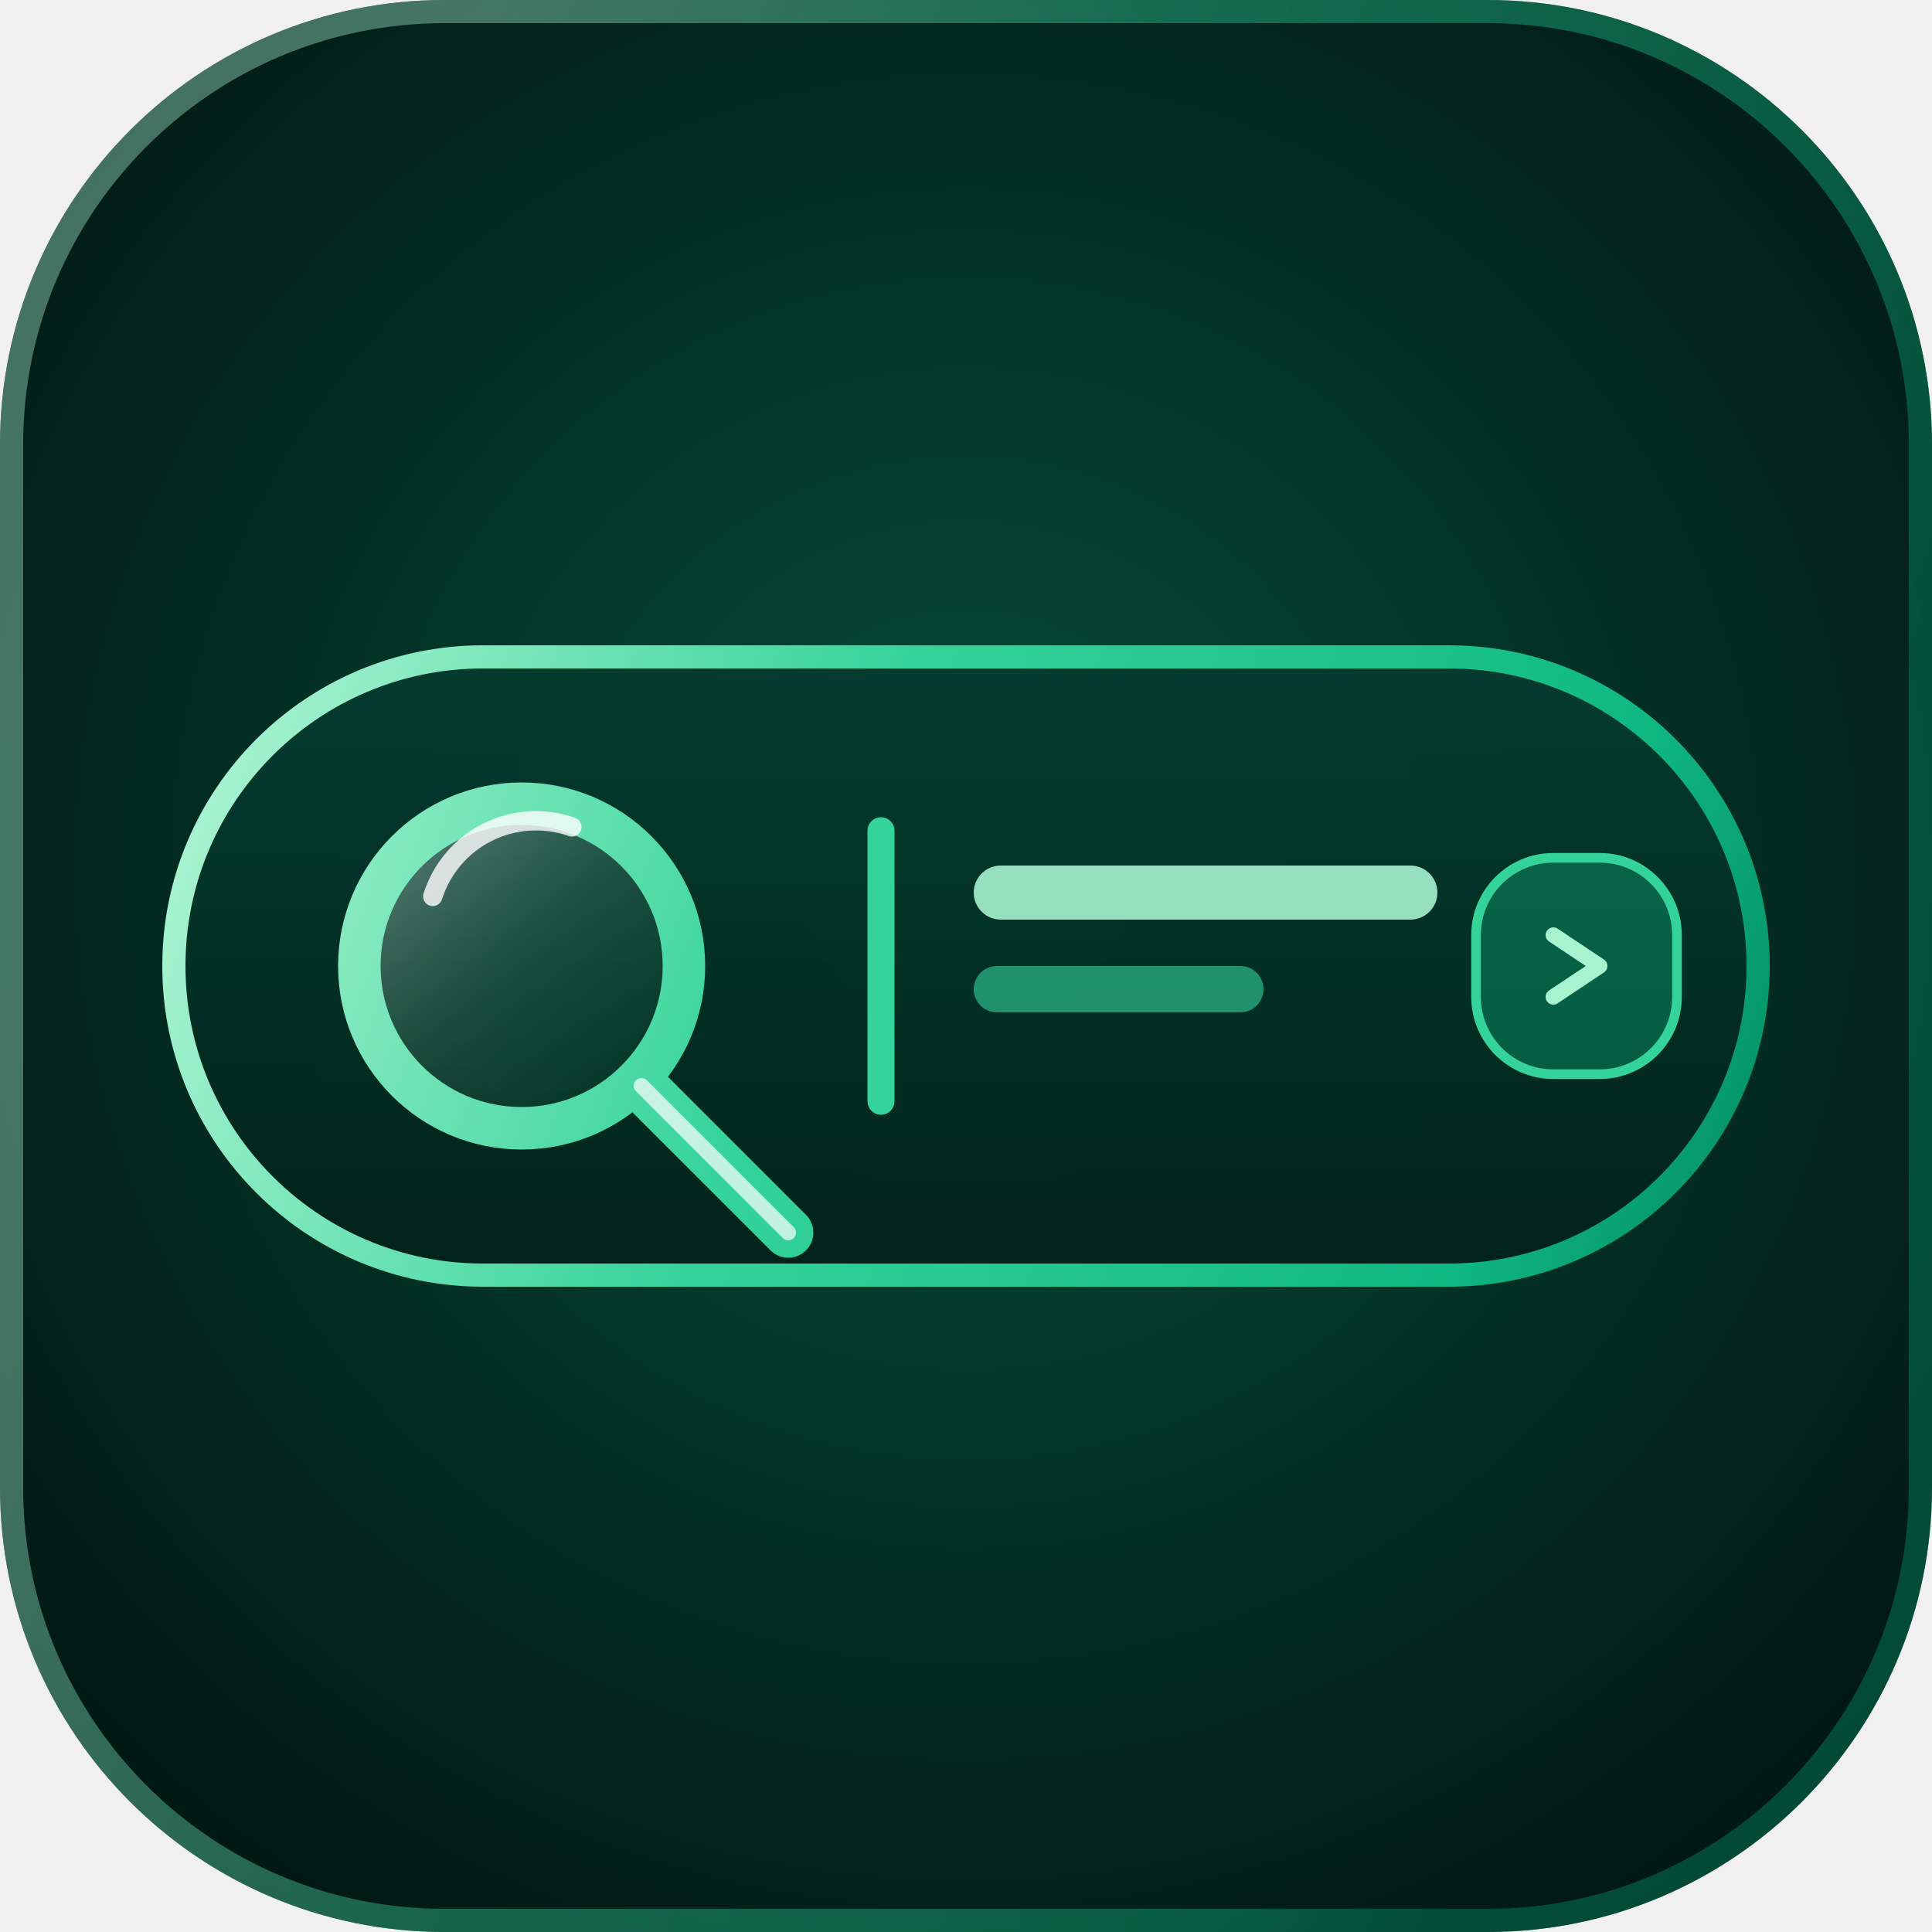
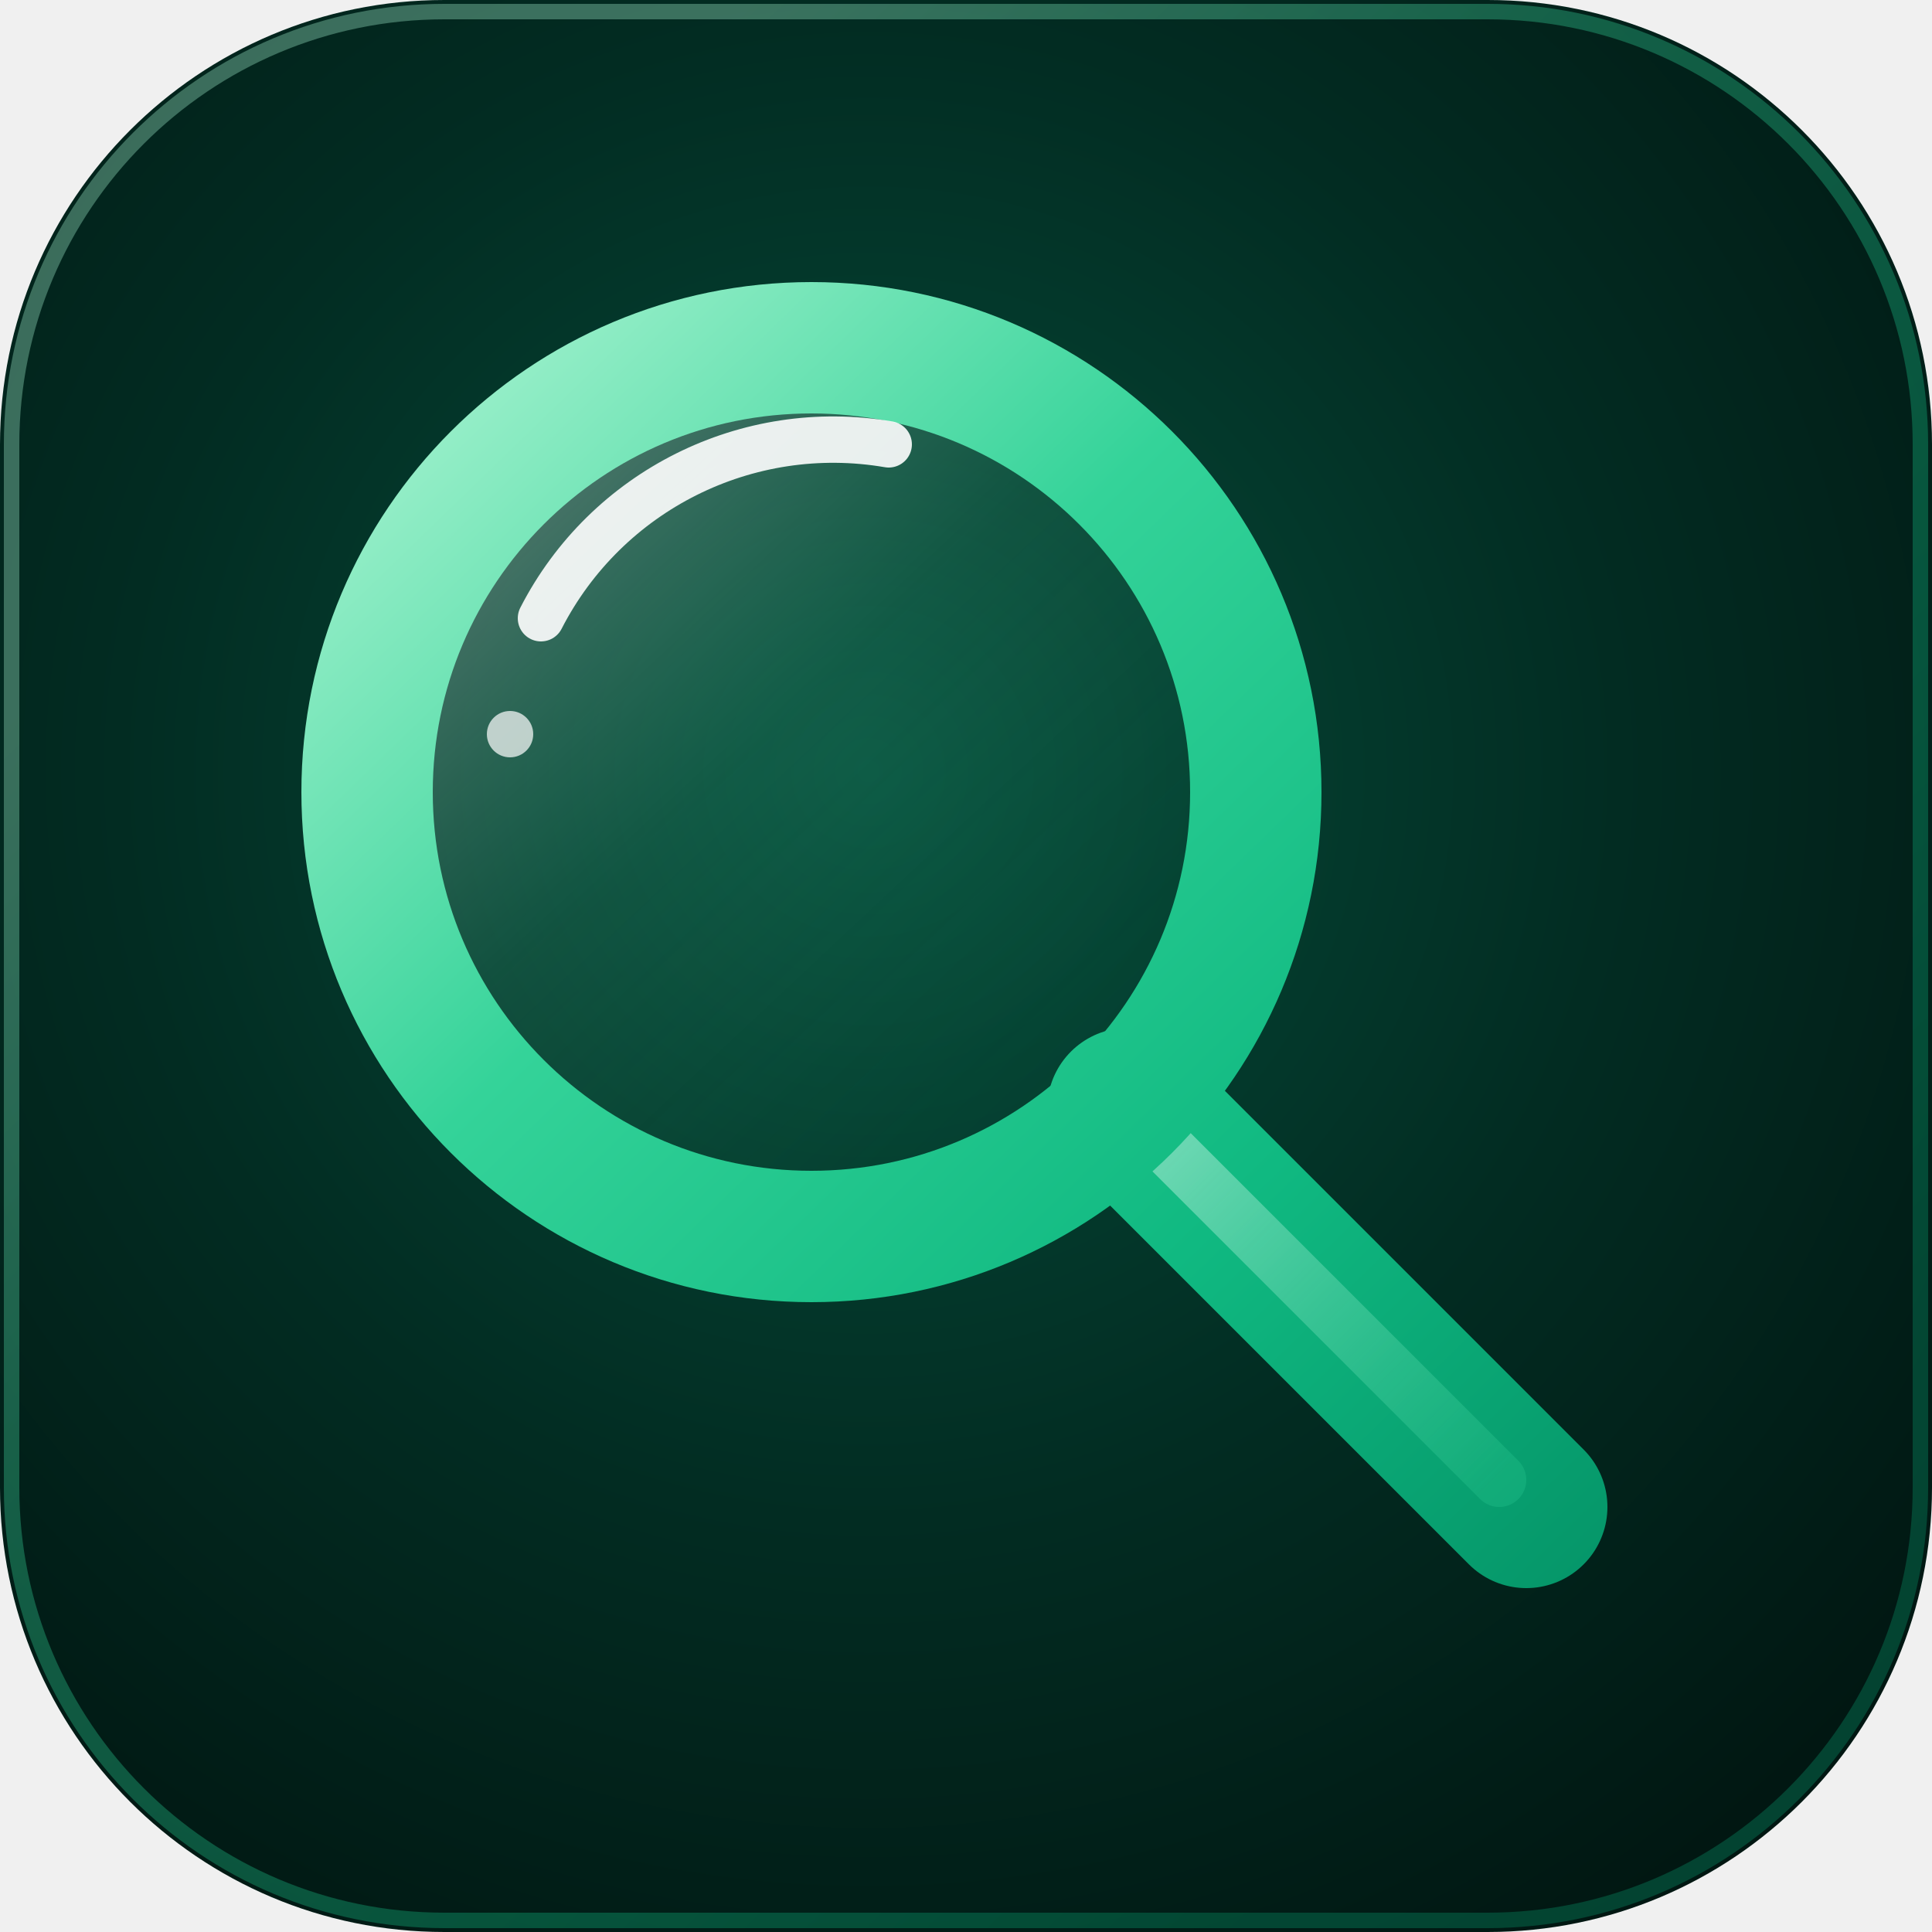
<svg xmlns="http://www.w3.org/2000/svg" width="500" height="500" viewBox="0 0 500 500" fill="none">
  <defs>
-     <radialGradient id="sfFavBg" cx="50%" cy="45%" r="65%">
+     <radialGradient id="sfFavMagBg" cx="45%" cy="40%" r="70%">
      <stop offset="0%" stop-color="#064e3b" />
-       <stop offset="60%" stop-color="#022c22" />
+       <stop offset="55%" stop-color="#022c22" />
      <stop offset="100%" stop-color="#011712" />
    </radialGradient>
-     <linearGradient id="sfFavMint" x1="60" y1="180" x2="440" y2="320" gradientUnits="userSpaceOnUse">
+     <linearGradient id="sfFavMagGrad" x1="100" y1="90" x2="410" y2="410" gradientUnits="userSpaceOnUse">
      <stop offset="0%" stop-color="#a7f3d0" />
-       <stop offset="40%" stop-color="#34d399" />
-       <stop offset="85%" stop-color="#10b981" />
+       <stop offset="35%" stop-color="#34d399" />
+       <stop offset="70%" stop-color="#10b981" />
      <stop offset="100%" stop-color="#059669" />
    </linearGradient>
-     <linearGradient id="sfFavBar" x1="250" y1="170" x2="250" y2="330" gradientUnits="userSpaceOnUse">
-       <stop offset="0%" stop-color="#043c2f" stop-opacity="0.95" />
-       <stop offset="100%" stop-color="#01221a" stop-opacity="0.98" />
+     <linearGradient id="sfFavMagReflection" x1="130" y1="120" x2="280" y2="280" gradientUnits="userSpaceOnUse">
+       <stop offset="0%" stop-color="#ffffff" stop-opacity="0.32" />
+       <stop offset="45%" stop-color="#6ee7b7" stop-opacity="0.12" />
+       <stop offset="100%" stop-color="#10b981" stop-opacity="0.02" />
    </linearGradient>
-     <linearGradient id="sfFavGlass" x1="105" y1="210" x2="175" y2="290" gradientUnits="userSpaceOnUse">
-       <stop offset="0%" stop-color="#ffffff" stop-opacity="0.35" />
-       <stop offset="45%" stop-color="#a7f3d0" stop-opacity="0.15" />
-       <stop offset="100%" stop-color="#10b981" stop-opacity="0.05" />
+     <linearGradient id="sfFavMagHandle" x1="260" y1="260" x2="385" y2="385" gradientUnits="userSpaceOnUse">
+       <stop offset="0%" stop-color="#ffffff" stop-opacity="0.8" />
+       <stop offset="100%" stop-color="#34d399" stop-opacity="0.3" />
    </linearGradient>
  </defs>
-   <rect width="500" height="500" rx="115" fill="url(#sfFavBg)" />
-   <rect width="494" height="494" x="3" y="3" rx="112" stroke="url(#sfFavMint)" stroke-width="6" stroke-opacity="0.4" />
+   <rect width="500" height="500" rx="115" fill="url(#sfFavMagBg)" />
+   <rect width="494" height="494" x="3" y="3" rx="112" stroke="url(#sfFavMagGrad)" stroke-width="4" stroke-opacity="0.35" />
  <g>
-     <rect x="45" y="170" width="410" height="160" rx="80" fill="url(#sfFavBar)" stroke="url(#sfFavMint)" stroke-width="6" />
-     <circle cx="135" cy="250" r="42" stroke="url(#sfFavMint)" stroke-width="11" fill="url(#sfFavGlass)" />
-     <path d="M 112 232 A 28 28 0 0 1 148 214" stroke="#ffffff" stroke-width="5" stroke-linecap="round" stroke-opacity="0.8" />
-     <line x1="166" y1="281" x2="204" y2="319" stroke="url(#sfFavMint)" stroke-width="13" stroke-linecap="round" />
-     <line x1="166" y1="281" x2="204" y2="319" stroke="#ffffff" stroke-width="4" stroke-linecap="round" stroke-opacity="0.7" />
-     <line x1="228" y1="215" x2="228" y2="285" stroke="#34d399" stroke-width="7" stroke-linecap="round" />
-     <rect x="252" y="224" width="120" height="14" rx="7" fill="#a7f3d0" fill-opacity="0.9" />
-     <rect x="252" y="250" width="75" height="12" rx="6" fill="#34d399" fill-opacity="0.6" />
-     <rect x="382" y="222" width="52" height="56" rx="20" fill="#10b981" fill-opacity="0.35" stroke="#34d399" stroke-width="2.5" />
-     <path d="M 402 242 L 414 250 L 402 258" stroke="#a7f3d0" stroke-width="4" stroke-linecap="round" stroke-linejoin="round" />
+     <circle cx="210" cy="205" r="115" fill="url(#sfFavMagReflection)" />
+     <line x1="292" y1="287" x2="395" y2="390" stroke="url(#sfFavMagGrad)" stroke-width="42" stroke-linecap="round" />
+     <line x1="298" y1="293" x2="388" y2="383" stroke="url(#sfFavMagHandle)" stroke-width="14" stroke-linecap="round" stroke-opacity="0.8" />
+     <circle cx="210" cy="205" r="115" stroke="url(#sfFavMagGrad)" stroke-width="34" fill="none" />
+     <path d="M 140 160 A 85 85 0 0 1 230 115" stroke="#ffffff" stroke-width="12" stroke-linecap="round" stroke-opacity="0.9" />
+     <circle cx="132" cy="190" r="6" fill="#ffffff" fill-opacity="0.7" />
  </g>
</svg>
